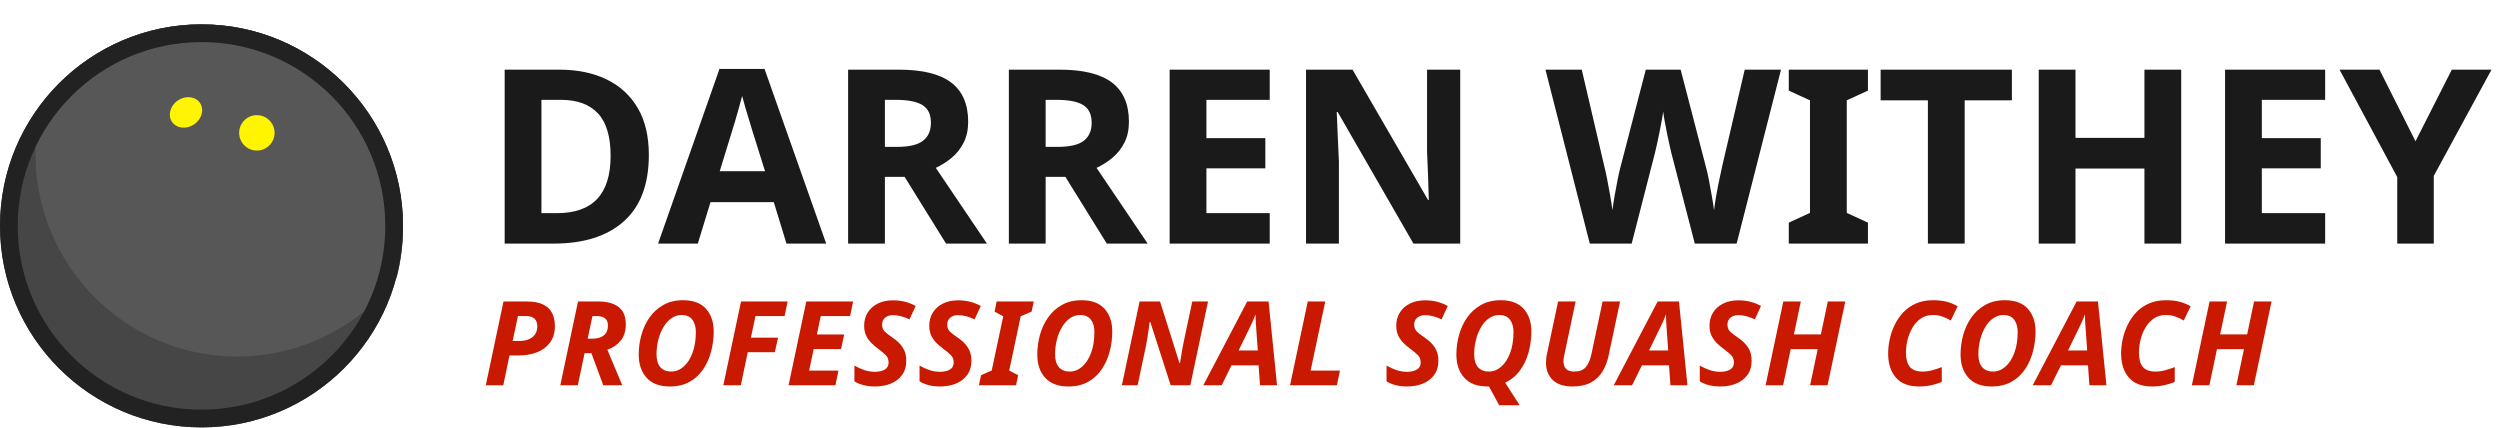
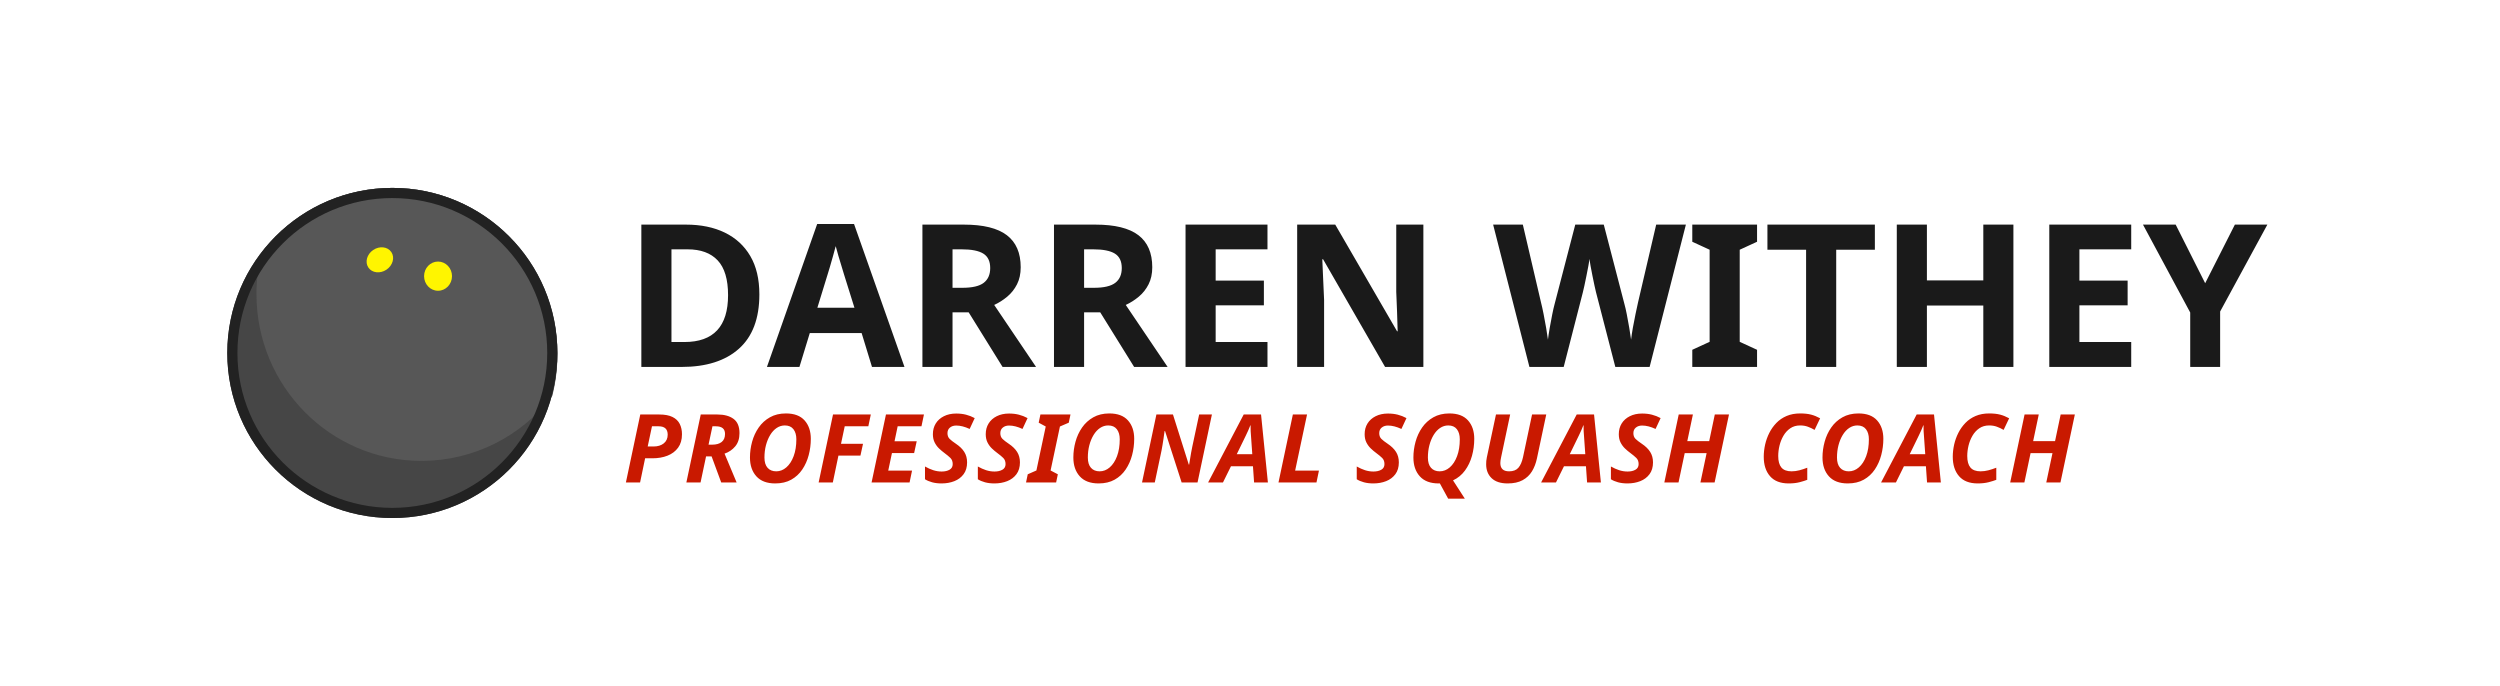
- <svg xmlns="http://www.w3.org/2000/svg" width="1129" height="193" viewBox="0 0 1129 193">
-   <g id="Darren_Withey_Logo_2" data-name="Darren Withey Logo 2" transform="translate(-193 -422)">
-     <text id="PROFESSIONAL_SQUASH_COACH" data-name="PROFESSIONAL SQUASH COACH" transform="translate(411 596)" fill="#c91900" font-size="53" font-family="Avenir-BlackOblique, Avenir" font-weight="800" font-style="oblique" letter-spacing="0.025em">
-       <tspan x="0" y="0">PROFESSIONAL SQUASH COACH</tspan>
-     </text>
-     <text id="DARREN_WITHEY" data-name="DARREN WITHEY" transform="translate(411 532)" fill="#1a1a1a" font-size="110" font-family="Avenir-Heavy, Avenir" font-weight="800">
-       <tspan x="0" y="0">DARREN WITHEY</tspan>
-     </text>
-     <g id="Group_2" data-name="Group 2" transform="translate(192.673 432.755)">
-       <circle id="Ellipse_1" data-name="Ellipse 1" cx="91" cy="91" r="91" transform="translate(0.327 0.245)" fill="#464646" />
-       <path id="Intersection_1" data-name="Intersection 1" d="M0,58.381a92.356,92.356,0,0,1,2.8-22.65A90.7,90.7,0,0,1,74.954,0C125.237,0,166,41.019,166,91.619a92.351,92.351,0,0,1-2.8,22.649A90.7,90.7,0,0,1,91.046,150C40.763,150,0,108.981,0,58.381Z" transform="translate(16.327 0.245)" fill="#575757" />
-       <g id="Ellipse_4" data-name="Ellipse 4" transform="translate(0.327 0.245)" fill="none" stroke="#222" stroke-width="8">
-         <circle cx="91" cy="91" r="91" stroke="none" />
-         <circle cx="91" cy="91" r="87" fill="none" />
+ <svg xmlns="http://www.w3.org/2000/svg" width="1969" height="540" viewBox="0 0 1969 540">
+   <defs>
+     <clipPath id="clip-Artboard_6">
+       <rect width="1969" height="540" />
+     </clipPath>
+   </defs>
+   <g id="Artboard_6" data-name="Artboard – 6" clip-path="url(#clip-Artboard_6)">
+     <g id="Darren_Withey_Logo_2" data-name="Darren Withey Logo 2" transform="translate(-14 -290)">
+       <text id="PROFESSIONAL_SQUASH_COACH" data-name="PROFESSIONAL SQUASH COACH" transform="translate(505 670)" fill="#c91900" font-size="75" font-family="Avenir-BlackOblique, Avenir" font-weight="800" font-style="oblique" letter-spacing="0.025em">
+         <tspan x="0" y="0">PROFESSIONAL SQUASH COACH</tspan>
+       </text>
+       <text id="DARREN_WITHEY" data-name="DARREN WITHEY" transform="translate(505 579)" fill="#1a1a1a" font-size="157" font-family="Avenir-Heavy, Avenir" font-weight="800">
+         <tspan x="0" y="0">DARREN WITHEY</tspan>
+       </text>
+       <g id="Group_2" data-name="Group 2" transform="translate(193 437.738)">
+         <circle id="Ellipse_1" data-name="Ellipse 1" cx="130" cy="130" r="130" transform="translate(0 0.262)" fill="#464646" />
+         <path id="Intersection_1" data-name="Intersection 1" d="M0,83.679A132.871,132.871,0,0,1,4,51.215,129.314,129.314,0,0,1,107.013,0C178.8,0,237,58.794,237,131.321a132.863,132.863,0,0,1-4,32.463A129.315,129.315,0,0,1,129.987,215C58.2,215,0,156.206,0,83.679Z" transform="translate(23 0.262)" fill="#575757" />
+         <g id="Ellipse_4" data-name="Ellipse 4" transform="translate(0 0.262)" fill="none" stroke="#222" stroke-width="8">
+           <circle cx="130" cy="130" r="130" stroke="none" />
+           <circle cx="130" cy="130" r="126" fill="none" />
+         </g>
+         <ellipse id="Ellipse_5" data-name="Ellipse 5" cx="10.907" cy="9.349" rx="10.907" ry="9.349" transform="translate(105.906 55.242) rotate(-34)" fill="#fff500" />
+         <ellipse id="Ellipse_6" data-name="Ellipse 6" cx="11" cy="11.5" rx="11" ry="11.5" transform="translate(155 58.262)" fill="#fff500" />
      </g>
-       <ellipse id="Ellipse_5" data-name="Ellipse 5" cx="7.623" cy="6.534" rx="7.623" ry="6.534" transform="translate(74.35 38.857) rotate(-34)" fill="#fff500" />
-       <circle id="Ellipse_6" data-name="Ellipse 6" cx="8" cy="8" r="8" transform="translate(108.327 41.245)" fill="#fff500" />
    </g>
  </g>
</svg>
